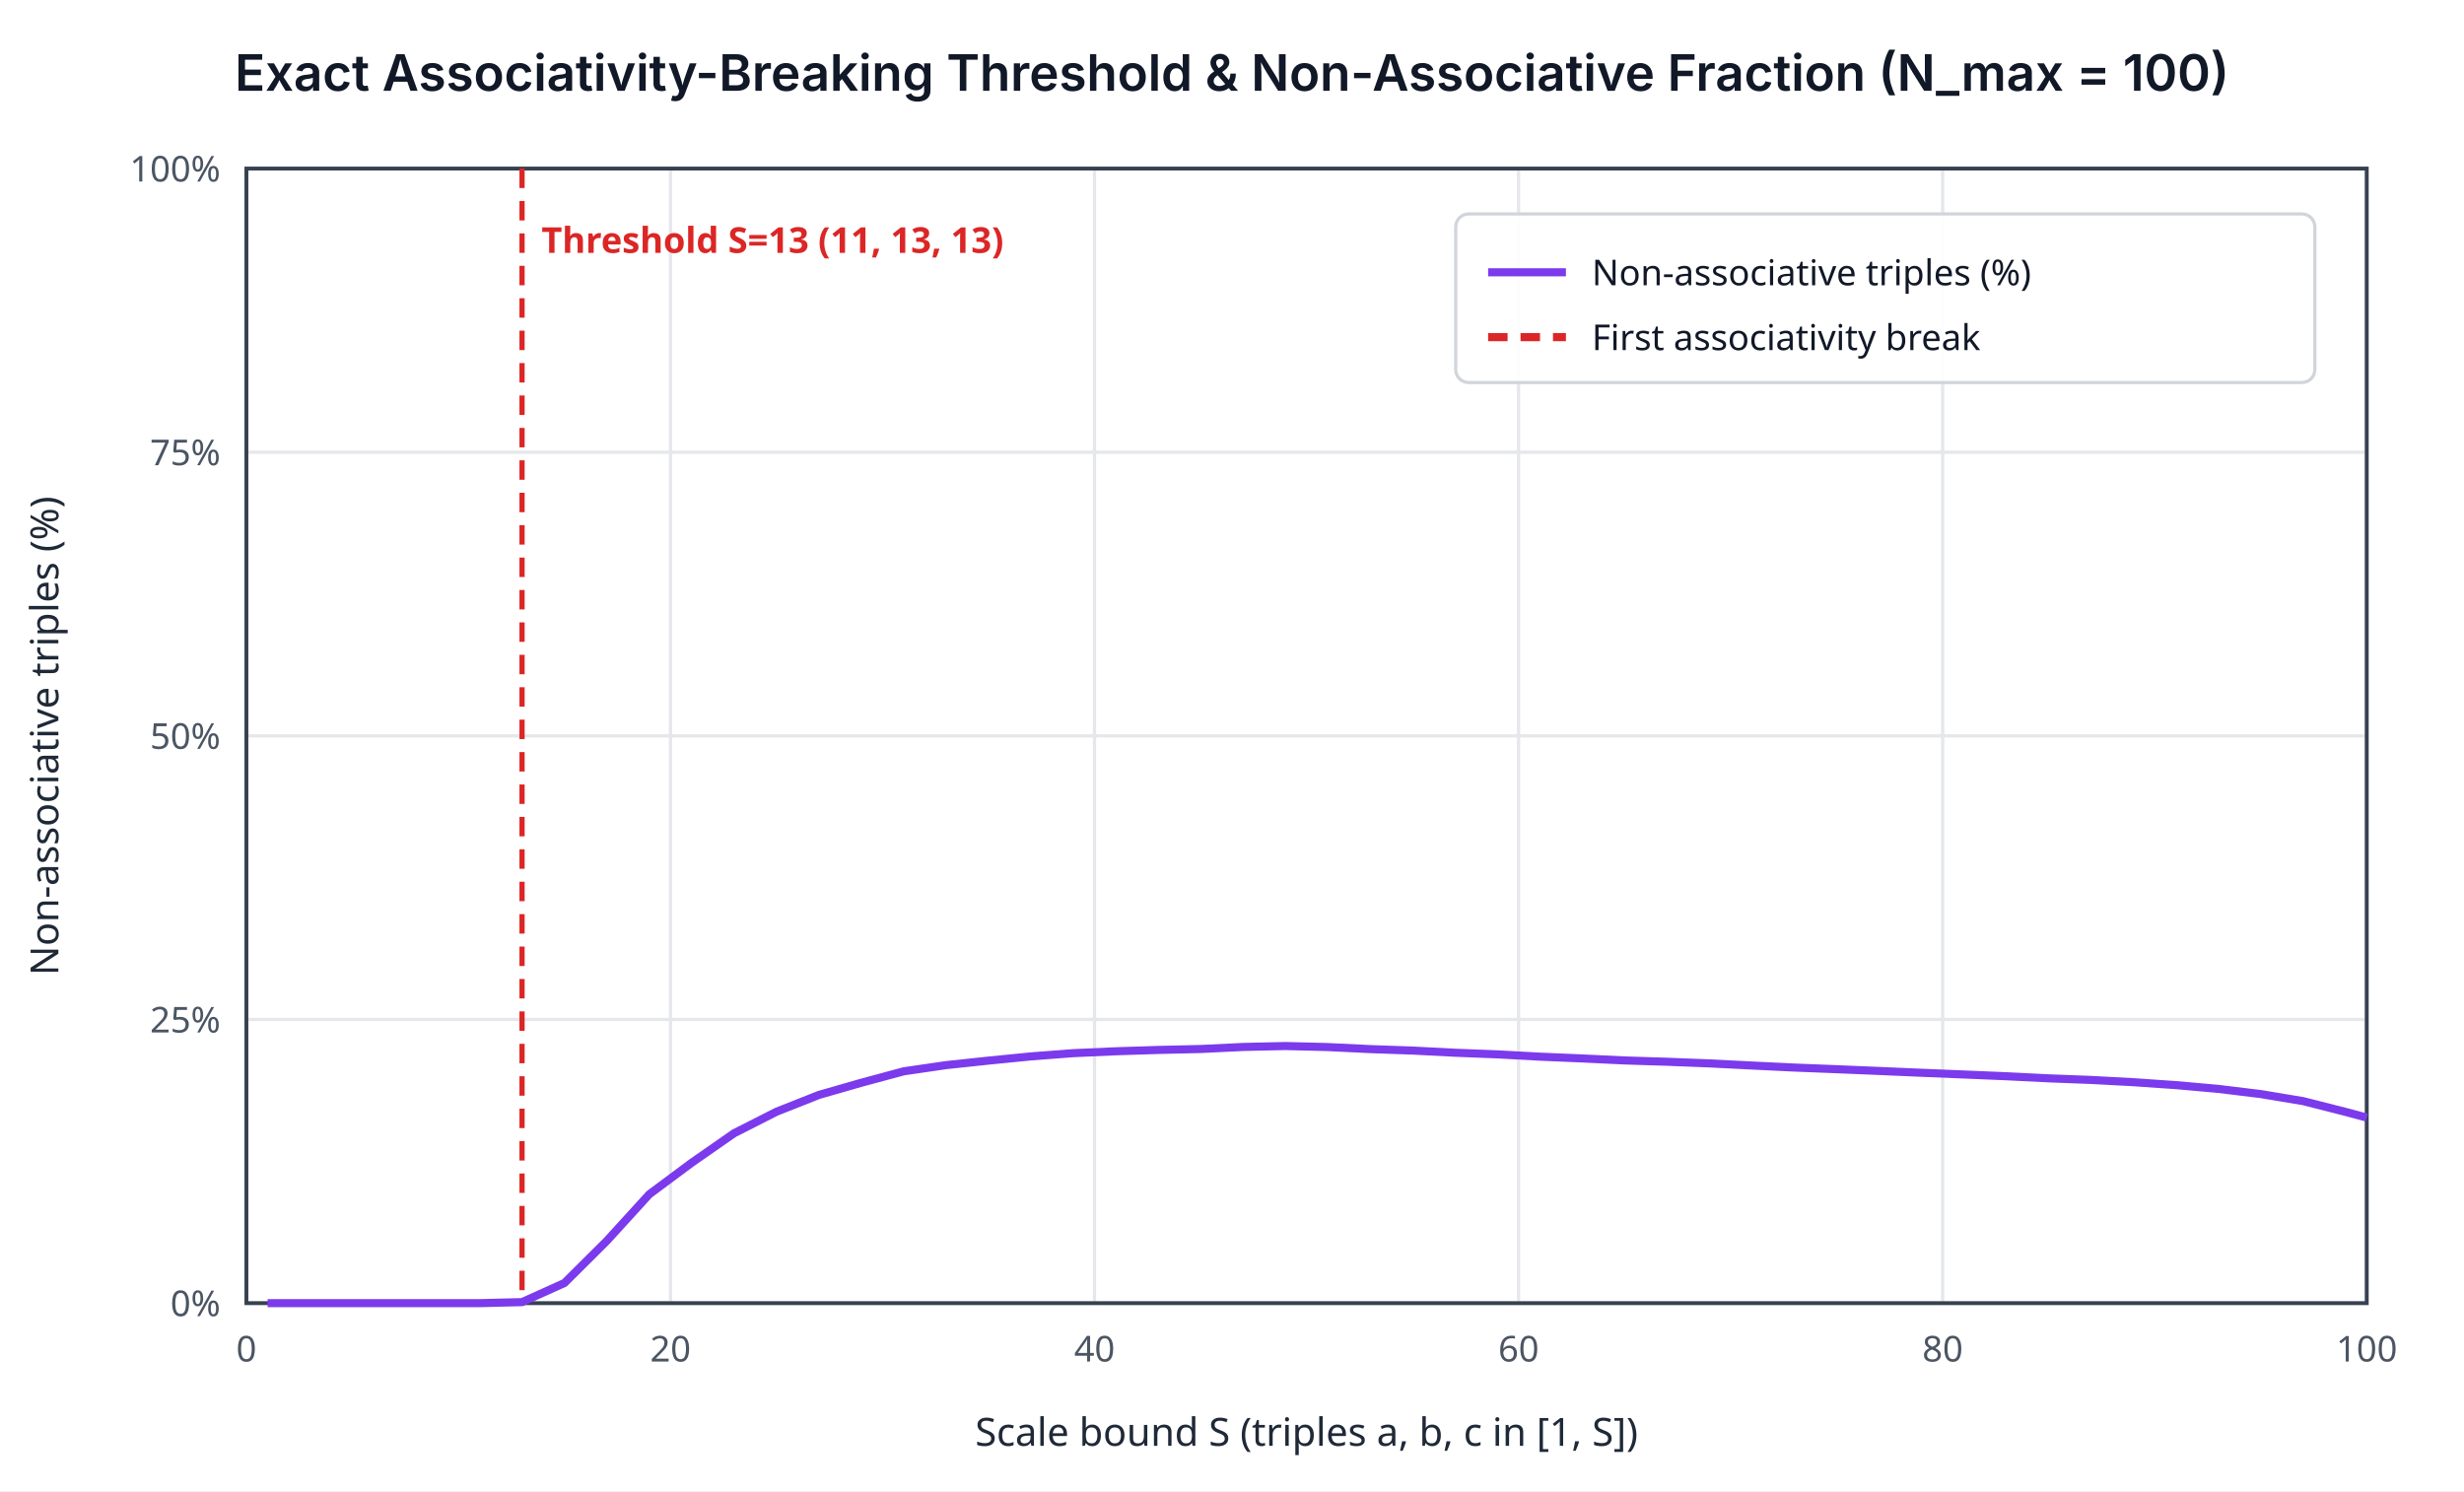
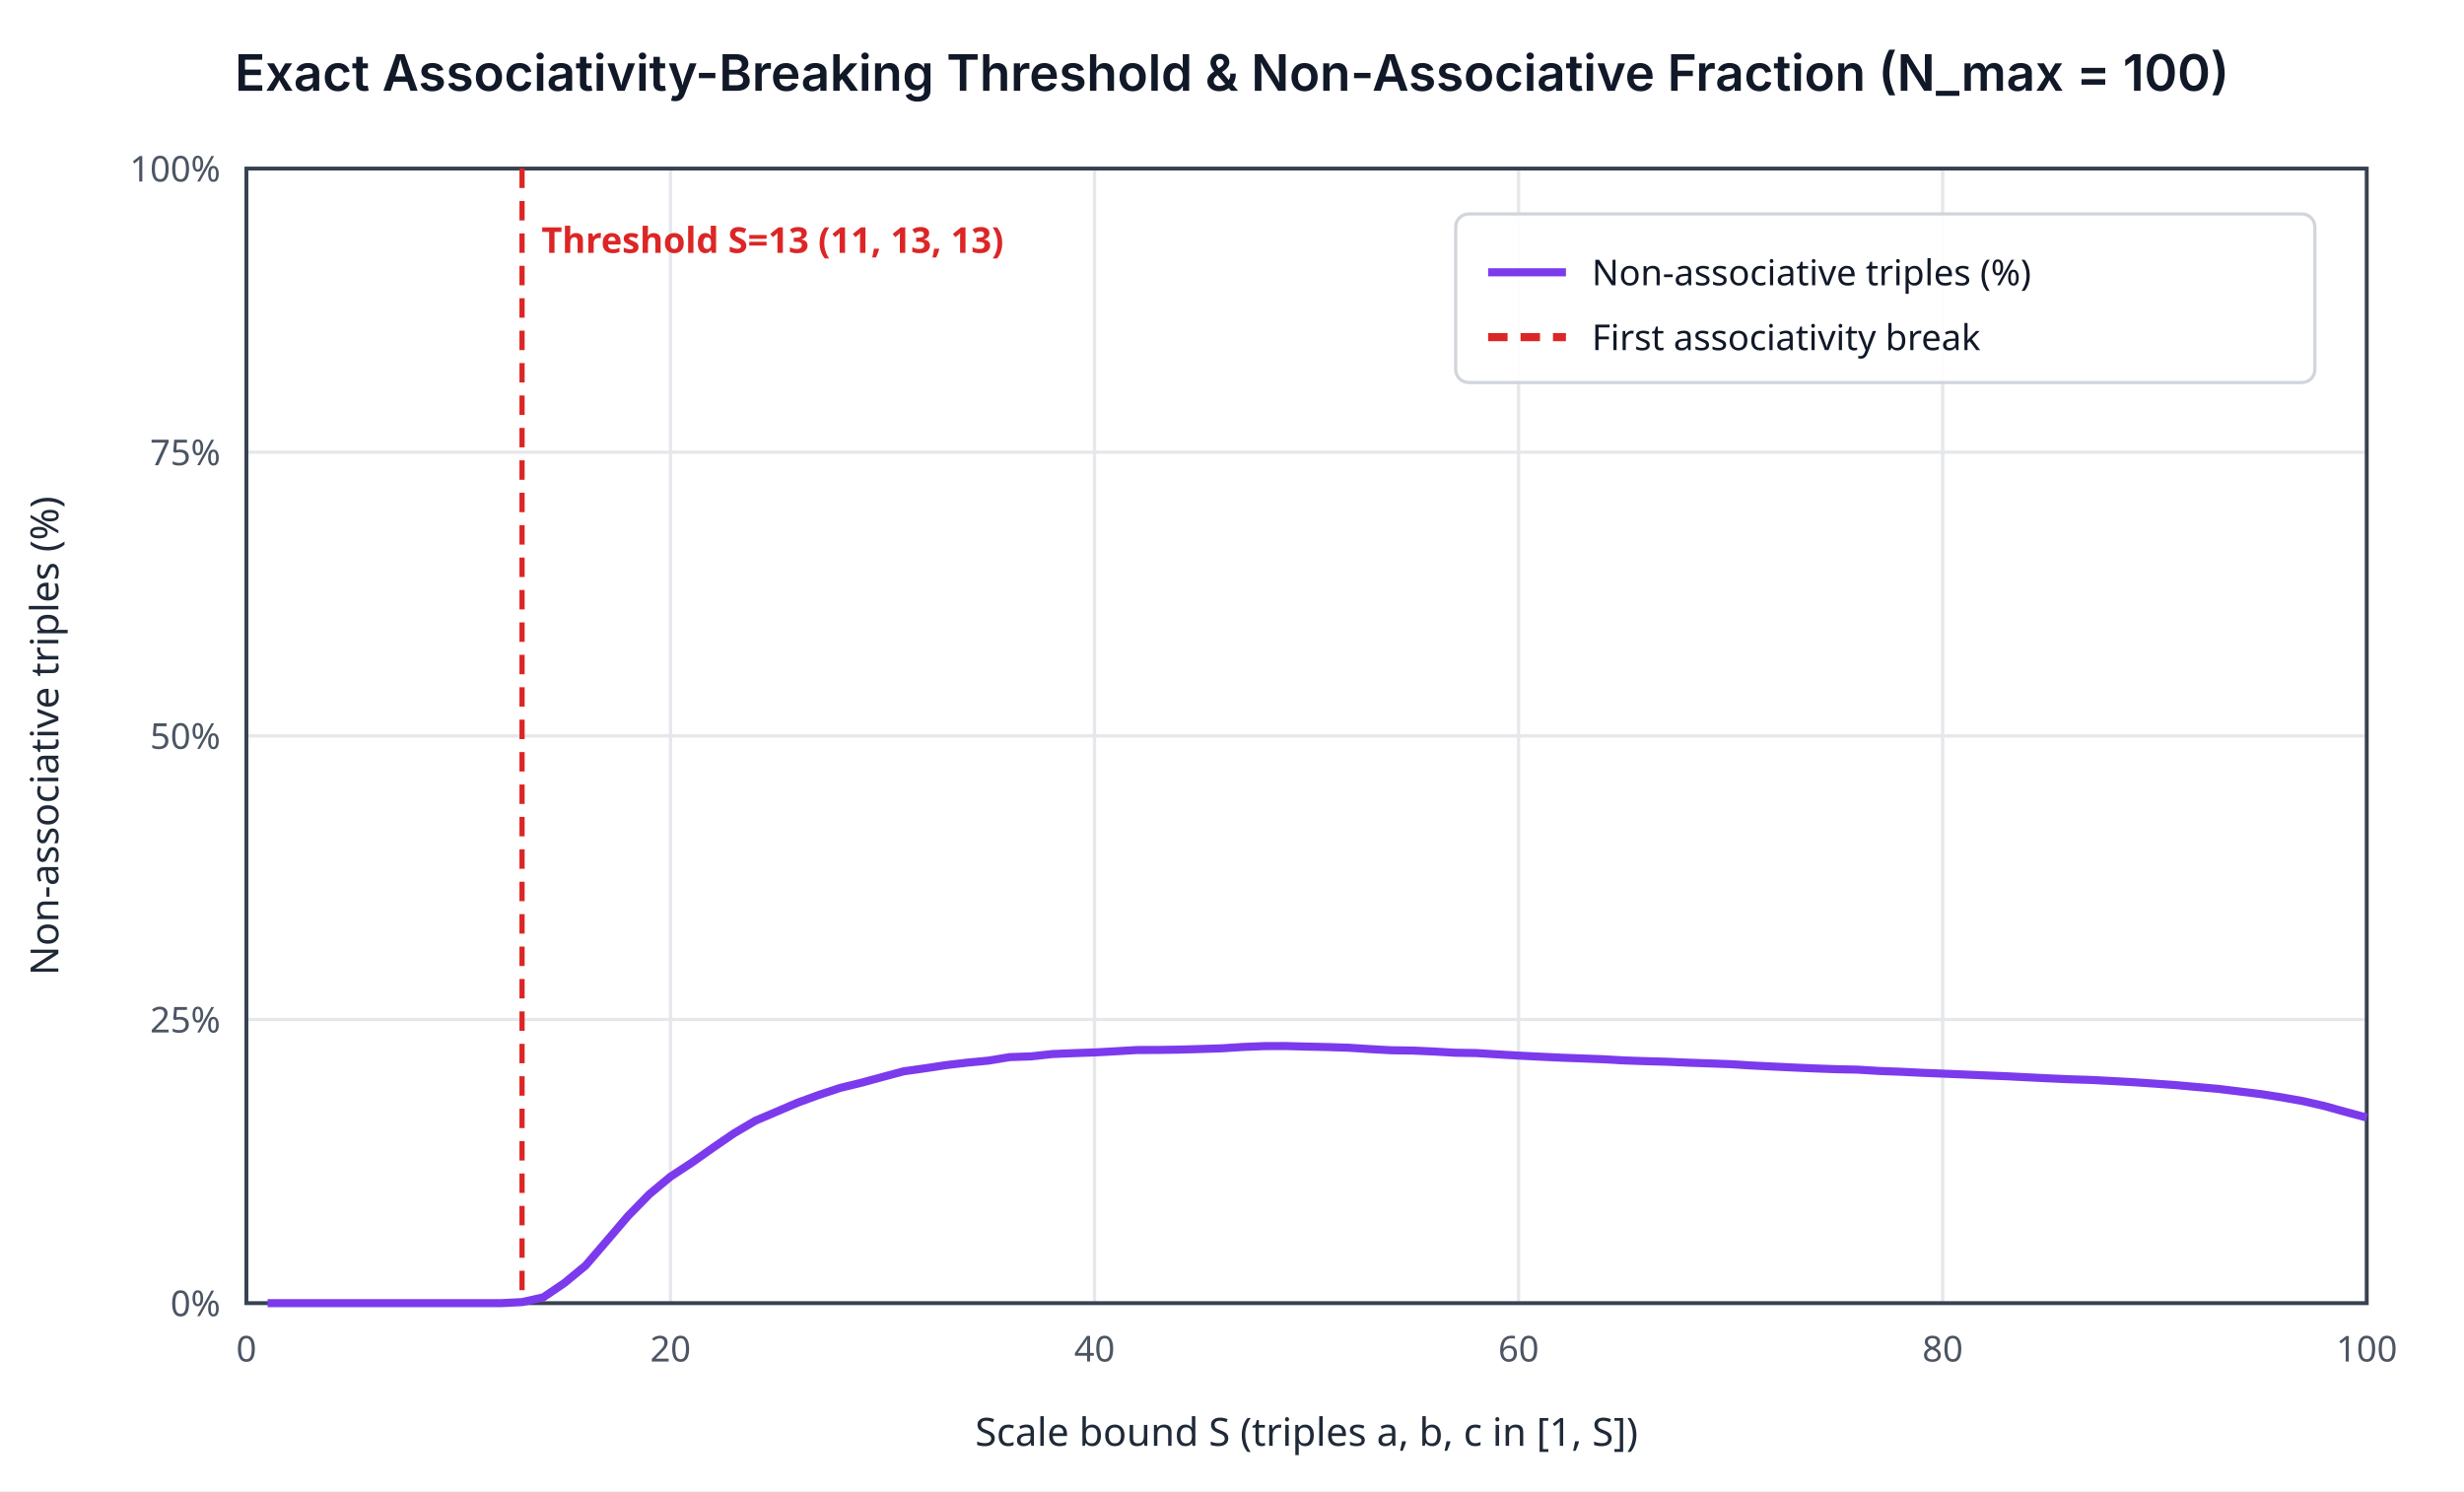
<svg xmlns="http://www.w3.org/2000/svg" width="760" height="460" viewBox="0 0 760 460">
  <rect width="100%" height="100%" fill="#ffffff" />
  <text x="380.0" y="28" text-anchor="middle" font-family="system-ui, -apple-system, sans-serif" font-size="15.5" font-weight="600" fill="#111827">Exact Associativity-Breaking Threshold &amp; Non-Associative Fraction (N_max = 100)</text>
  <line x1="76.00" y1="52" x2="76.00" y2="402" stroke="#e5e7eb" stroke-width="1" />
  <text x="76.00" y="420" text-anchor="middle" font-family="system-ui, sans-serif" font-size="11" fill="#4b5563">0</text>
  <line x1="206.80" y1="52" x2="206.80" y2="402" stroke="#e5e7eb" stroke-width="1" />
  <text x="206.80" y="420" text-anchor="middle" font-family="system-ui, sans-serif" font-size="11" fill="#4b5563">20</text>
  <line x1="337.60" y1="52" x2="337.60" y2="402" stroke="#e5e7eb" stroke-width="1" />
  <text x="337.60" y="420" text-anchor="middle" font-family="system-ui, sans-serif" font-size="11" fill="#4b5563">40</text>
  <line x1="468.40" y1="52" x2="468.40" y2="402" stroke="#e5e7eb" stroke-width="1" />
  <text x="468.40" y="420" text-anchor="middle" font-family="system-ui, sans-serif" font-size="11" fill="#4b5563">60</text>
  <line x1="599.20" y1="52" x2="599.20" y2="402" stroke="#e5e7eb" stroke-width="1" />
  <text x="599.20" y="420" text-anchor="middle" font-family="system-ui, sans-serif" font-size="11" fill="#4b5563">80</text>
  <line x1="730.00" y1="52" x2="730.00" y2="402" stroke="#e5e7eb" stroke-width="1" />
  <text x="730.00" y="420" text-anchor="middle" font-family="system-ui, sans-serif" font-size="11" fill="#4b5563">100</text>
  <line x1="76" y1="402.00" x2="730" y2="402.00" stroke="#e5e7eb" stroke-width="1" />
  <text x="68" y="406.00" text-anchor="end" font-family="system-ui, sans-serif" font-size="11" fill="#4b5563">0%</text>
  <line x1="76" y1="314.50" x2="730" y2="314.50" stroke="#e5e7eb" stroke-width="1" />
  <text x="68" y="318.50" text-anchor="end" font-family="system-ui, sans-serif" font-size="11" fill="#4b5563">25%</text>
  <line x1="76" y1="227.00" x2="730" y2="227.00" stroke="#e5e7eb" stroke-width="1" />
  <text x="68" y="231.00" text-anchor="end" font-family="system-ui, sans-serif" font-size="11" fill="#4b5563">50%</text>
  <line x1="76" y1="139.50" x2="730" y2="139.50" stroke="#e5e7eb" stroke-width="1" />
  <text x="68" y="143.50" text-anchor="end" font-family="system-ui, sans-serif" font-size="11" fill="#4b5563">75%</text>
  <line x1="76" y1="52.00" x2="730" y2="52.00" stroke="#e5e7eb" stroke-width="1" />
  <text x="68" y="56.00" text-anchor="end" font-family="system-ui, sans-serif" font-size="11" fill="#4b5563">100%</text>
  <rect x="76" y="52" width="654" height="350" fill="none" stroke="#374151" stroke-width="1.2" />
  <text x="403.0" y="446" text-anchor="middle" font-family="system-ui, sans-serif" font-size="12" fill="#1f2937">Scale bound S (triples a, b, c in [1, S])</text>
  <text x="18" y="227.0" text-anchor="middle" font-family="system-ui, sans-serif" font-size="12" fill="#1f2937" transform="rotate(-90 18 227.0)">Non-associative triples (%)</text>
  <line x1="161.02" y1="52" x2="161.02" y2="402" stroke="#dc2626" stroke-width="1.6" stroke-dasharray="6,4" />
  <text x="167.02" y="78" font-family="system-ui, sans-serif" font-size="11" font-weight="600" fill="#dc2626">Threshold S=13 (11, 13, 13)</text>
-   <polyline fill="none" stroke="#7c3aed" stroke-width="2.5" points="82.54,402.00 95.62,402.00 108.70,402.00 121.78,402.00 134.86,402.00 147.94,402.00 161.02,401.68 174.10,395.78 187.18,382.77 200.26,368.42 213.34,358.69 226.42,349.59 239.50,342.95 252.58,337.77 265.66,334.01 278.74,330.48 291.82,328.57 304.90,327.18 317.98,325.88 331.06,324.88 344.14,324.30 357.22,323.89 370.30,323.60 383.38,322.97 396.46,322.68 409.54,323.00 422.62,323.63 435.70,324.08 448.78,324.75 461.86,325.25 474.94,325.96 488.02,326.51 501.10,327.13 514.18,327.53 527.26,328.04 540.34,328.69 553.42,329.32 566.50,329.83 579.58,330.37 592.66,330.93 605.74,331.46 618.82,332.00 631.90,332.65 644.98,333.14 658.06,333.84 671.14,334.74 684.22,335.90 697.30,337.50 710.38,339.68 723.46,343.00 730.00,344.75" />
+   <polyline fill="none" stroke="#7c3aed" stroke-width="2.5" points="82.54,402.00 89.08,402.00 95.62,402.00 102.16,402.00 108.70,402.00 115.24,402.00 121.78,402.00 128.32,402.00 134.86,402.00 141.40,402.00 147.94,402.00 154.48,402.00 161.02,401.68 167.56,400.21 174.10,395.78 180.64,390.38 187.18,382.77 193.72,375.11 200.26,368.42 206.80,362.98 213.34,358.69 219.88,354.08 226.42,349.59 232.96,345.74 239.50,342.95 246.04,340.15 252.58,337.77 259.12,335.61 265.66,334.01 272.20,332.23 278.74,330.48 285.28,329.56 291.82,328.57 298.36,327.80 304.90,327.18 311.44,326.10 317.98,325.88 324.52,325.16 331.06,324.88 337.60,324.66 344.14,324.30 350.68,323.91 357.22,323.89 363.76,323.79 370.30,323.60 376.84,323.39 383.38,322.97 389.92,322.71 396.46,322.68 403.00,322.86 409.54,323.00 416.08,323.21 422.62,323.63 429.16,323.99 435.70,324.08 442.24,324.37 448.78,324.75 455.32,324.85 461.86,325.25 468.40,325.64 474.94,325.96 481.48,326.27 488.02,326.51 494.56,326.76 501.10,327.13 507.64,327.35 514.18,327.53 520.72,327.82 527.26,328.04 533.80,328.28 540.34,328.69 546.88,329.01 553.42,329.32 559.96,329.60 566.50,329.83 573.04,329.97 579.58,330.37 586.12,330.61 592.66,330.93 599.20,331.19 605.74,331.46 612.28,331.74 618.82,332.00 625.36,332.33 631.90,332.65 638.44,332.94 644.98,333.14 651.52,333.48 658.06,333.84 664.60,334.28 671.14,334.74 677.68,335.33 684.22,335.90 690.76,336.70 697.30,337.50 703.84,338.52 710.38,339.68 716.92,341.18 723.46,343.00 730.00,344.75" />
  <rect x="449" y="66" width="265" height="52" rx="4" fill="#ffffff" fill-opacity="0.92" stroke="#d1d5db" stroke-width="1" />
  <line x1="459" y1="84" x2="483" y2="84" stroke="#7c3aed" stroke-width="2.5" />
  <text x="491" y="88" font-family="system-ui, sans-serif" font-size="11" fill="#111827">Non-associative triples (%)</text>
  <line x1="459" y1="104" x2="483" y2="104" stroke="#dc2626" stroke-width="2.5" stroke-dasharray="6,4" />
  <text x="491" y="108" font-family="system-ui, sans-serif" font-size="11" fill="#111827">First associativity break</text>
</svg>
